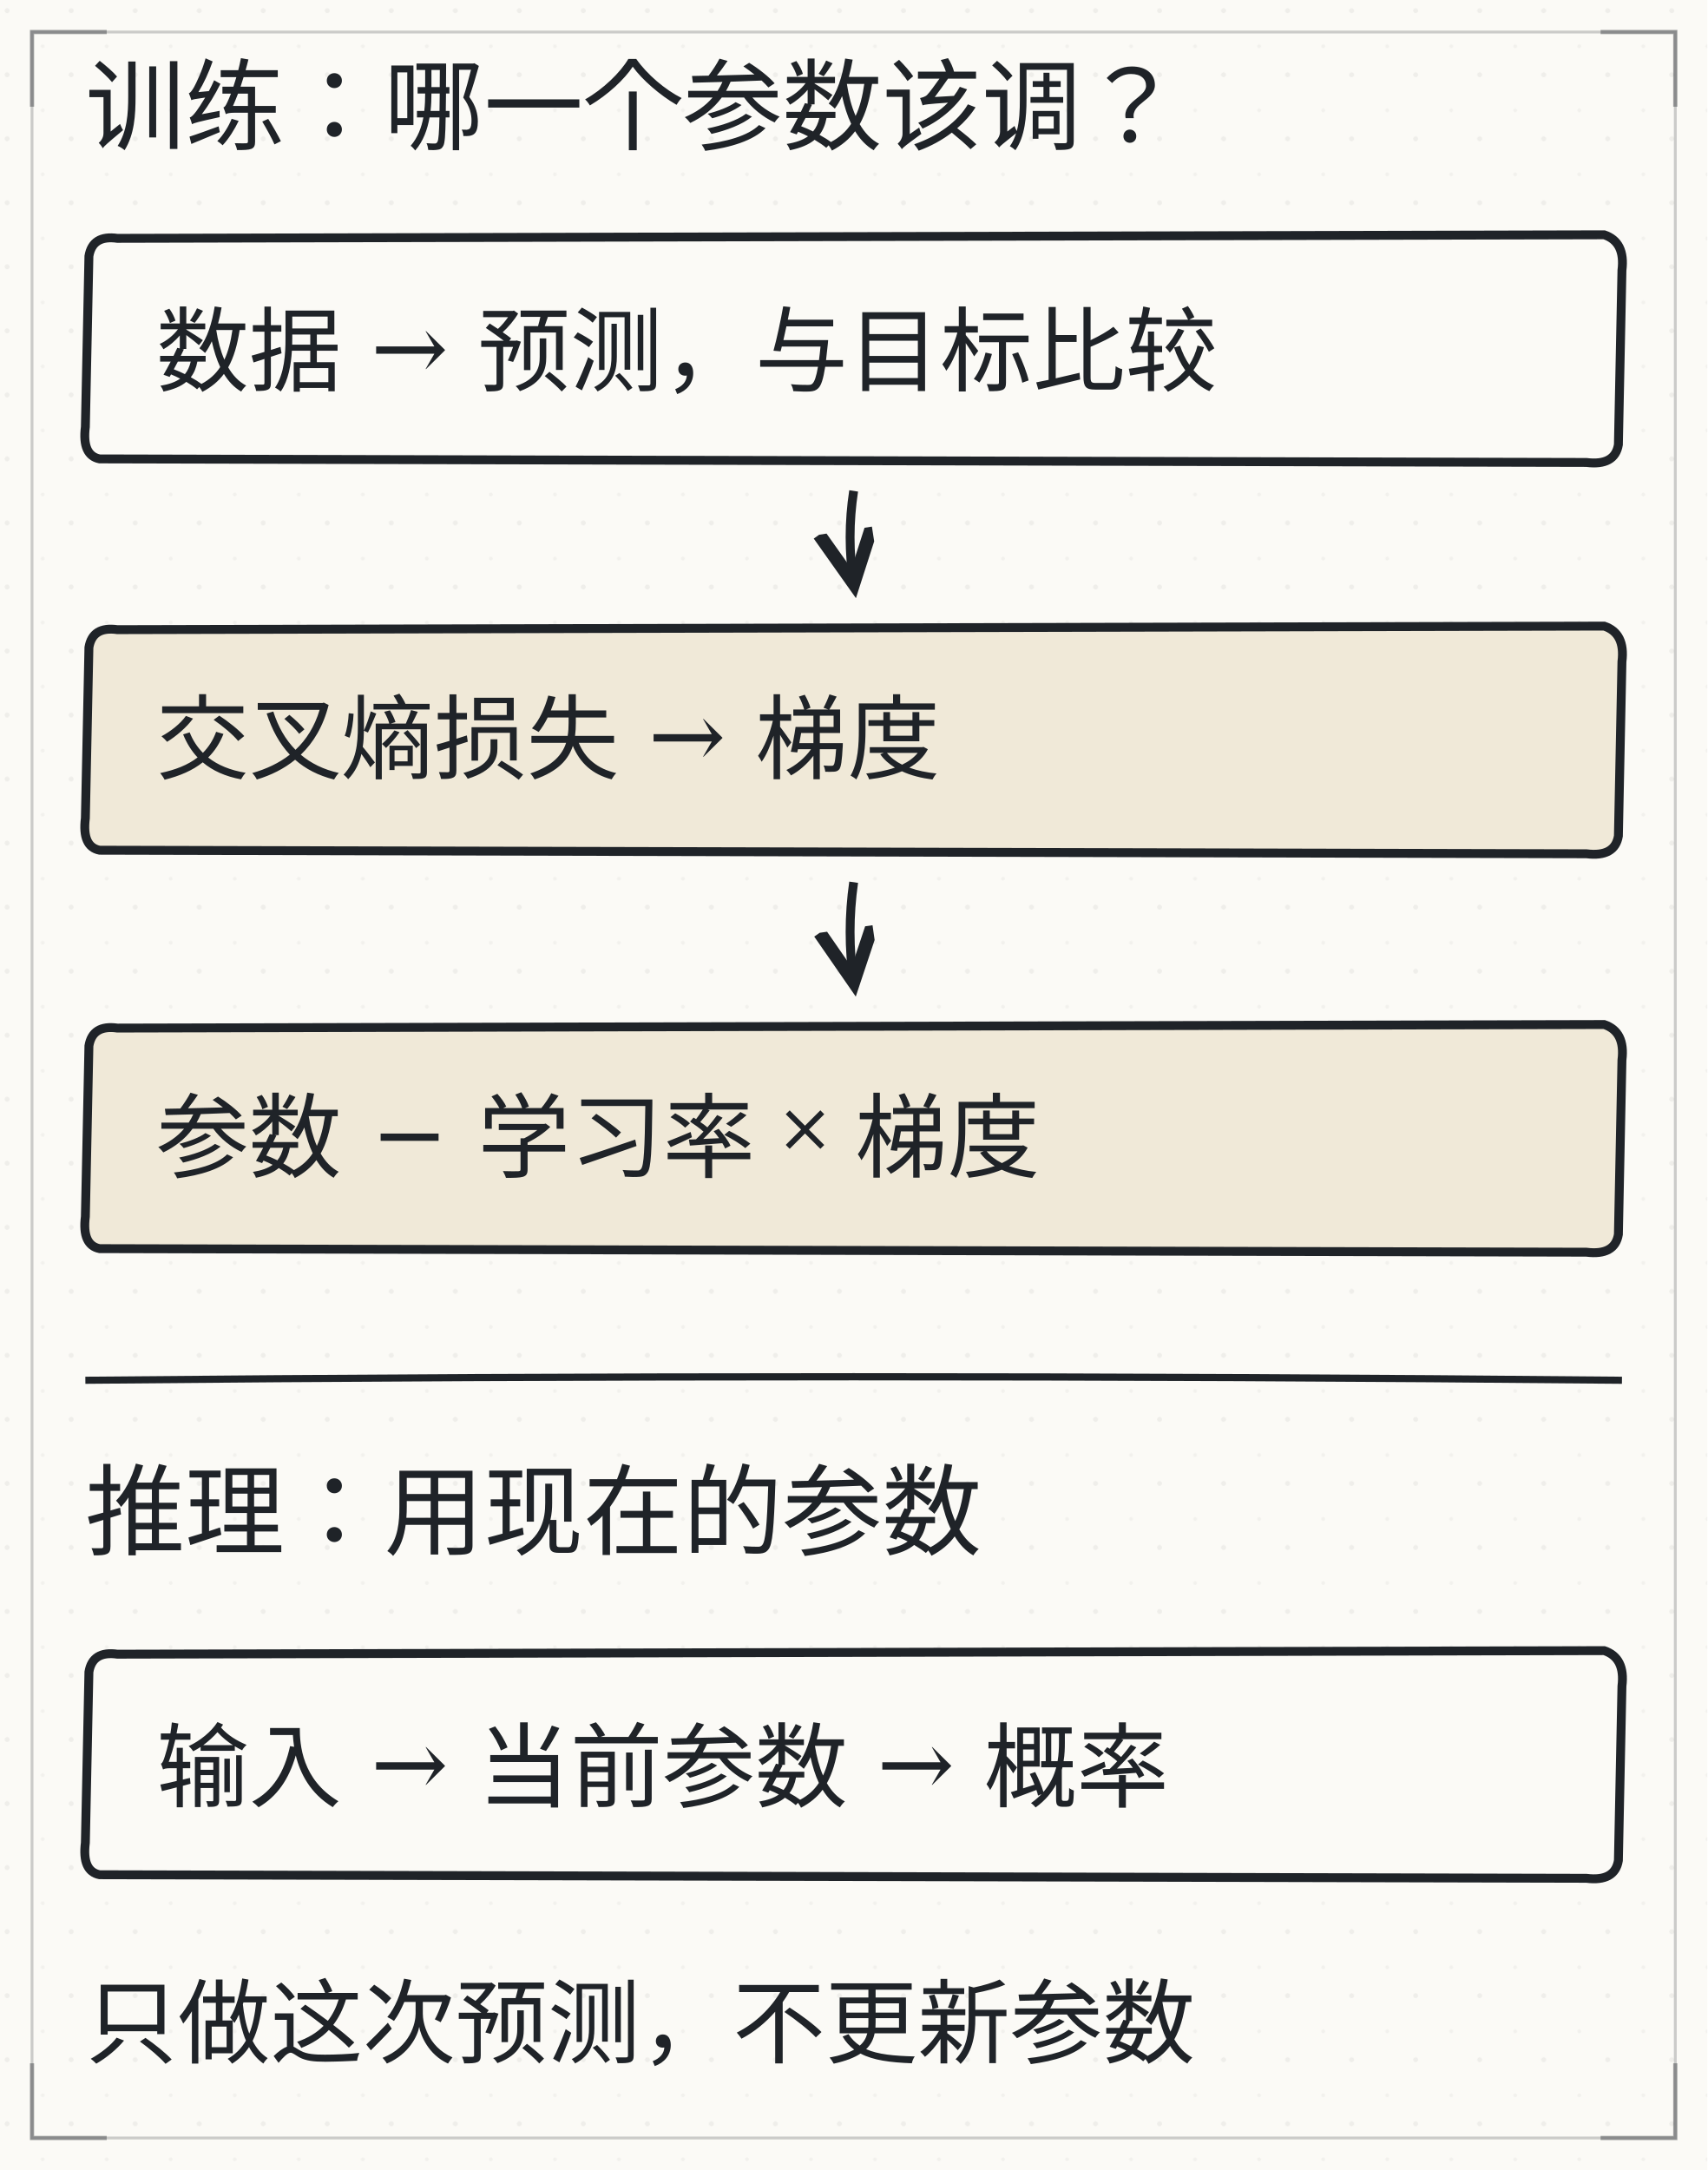
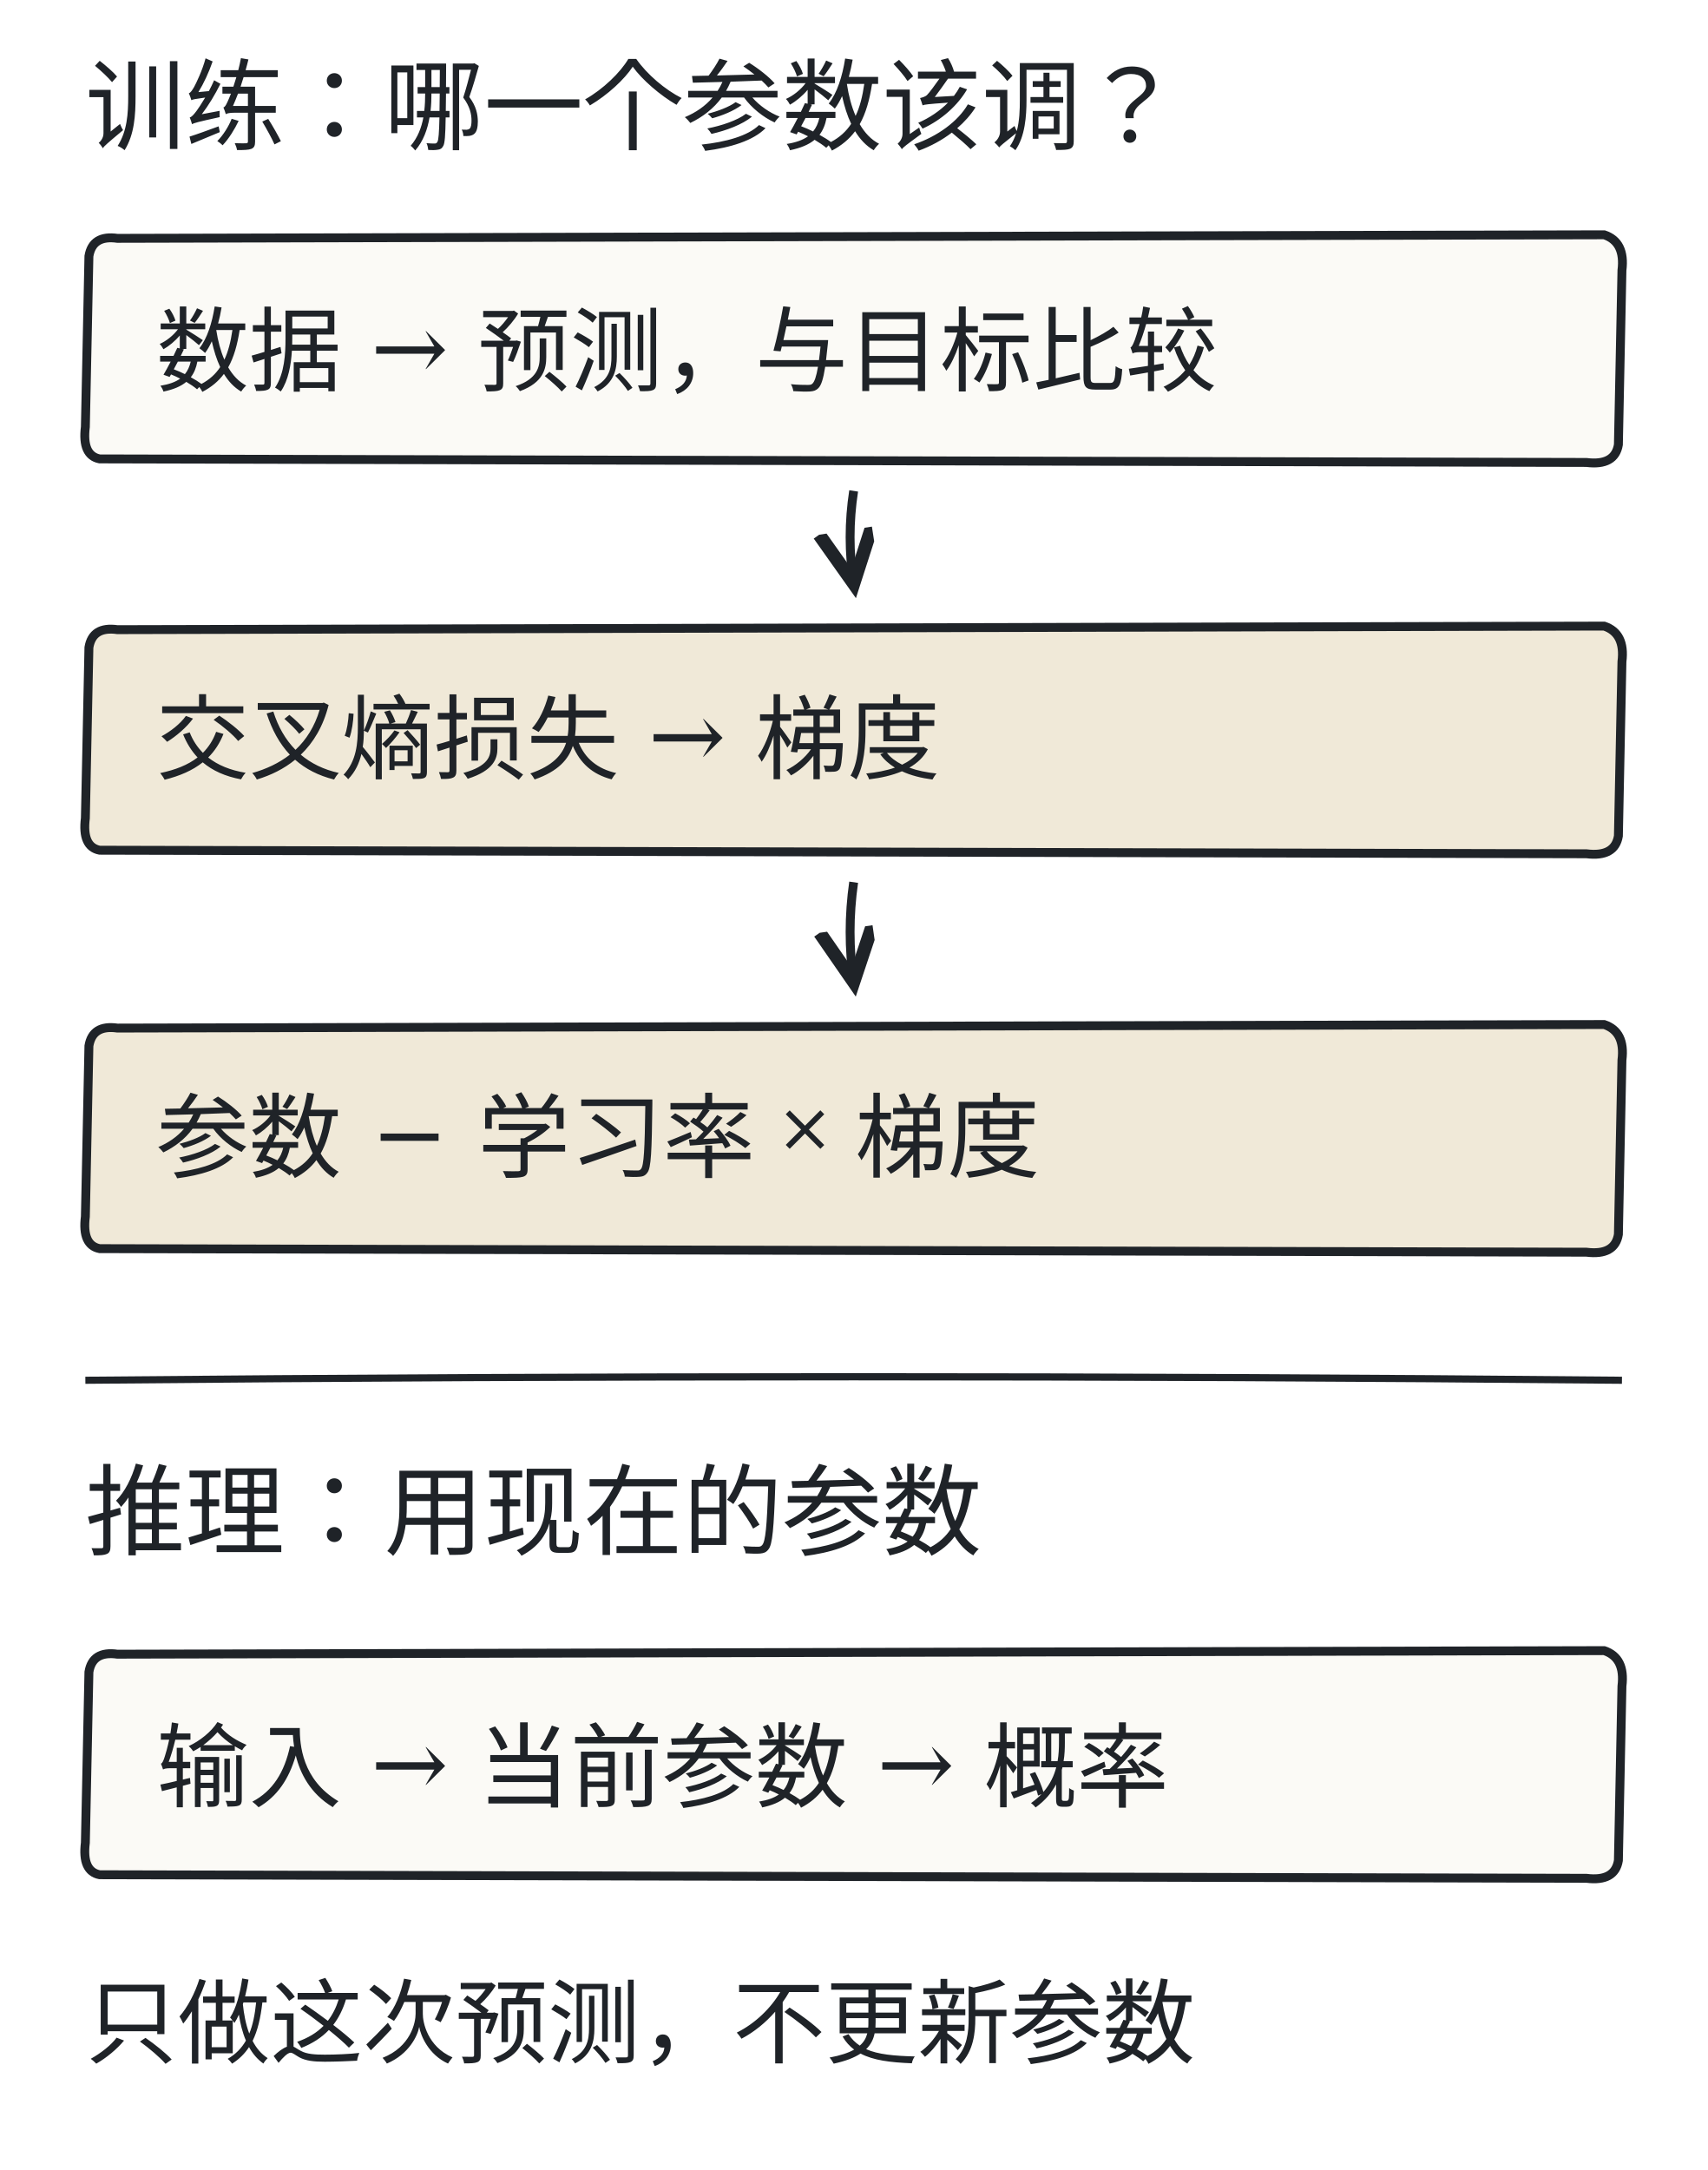
<svg xmlns="http://www.w3.org/2000/svg" width="480" height="610" viewBox="0 0 480 610" role="img" aria-labelledby="title desc">
-   <defs>
-     <pattern id="figure-grain" width="18" height="18" patternUnits="userSpaceOnUse">
-       <circle cx="2" cy="3" r=".7" fill="#1f2328" opacity=".16" />
-       <circle cx="12" cy="13" r=".55" fill="#1f2328" opacity=".11" />
-     </pattern>
-   </defs>
  <defs>
    <marker id="arrow" markerWidth="8" markerHeight="8" refX="6" refY="3" orient="auto">
      <path d="M0 0 L6 3 L0 6" fill="none" stroke="#1f2328" stroke-width="1.5" />
    </marker>
  </defs>
-   <rect width="480" height="610" fill="#fbfaf6" />
-   <rect width="480" height="610" fill="url(#figure-grain)" opacity=".34" />
-   <rect x="9" y="9" width="462" height="592" fill="none" stroke="#1f2328" stroke-width=".8" opacity=".22" />
-   <path d="M9 30 V9 H30 M450 9 H471 V30 M9 580 V601 H30 M450 601 H471 V580" fill="none" stroke="#1f2328" stroke-width="1.2" opacity=".38" />
  <g font-family="'Noto Serif SC','Source Han Serif SC','Songti SC','SimSun',serif" fill="#1f2328">
    <text x="24" y="40" font-size="28">训练：哪一个参数该调？</text>
    <path d="M33 67 L451 66 Q457 68 456 76 L455 125 Q454 131 446 130 L28 129 Q23 128 24 120 L25 72 Q26 66 33 67 Z" fill="#fbfaf6" stroke="#1f2328" stroke-width="2.5" />
    <text x="44" y="108" font-size="26">数据 → 预测，与目标比较</text>
    <path d="M240 138 Q238 151 240 164" fill="none" stroke="#1f2328" stroke-width="2.5" marker-end="url(#arrow)" />
    <path d="M33 177 L451 176 Q457 178 456 186 L455 235 Q454 241 446 240 L28 239 Q23 238 24 230 L25 182 Q26 176 33 177 Z" fill="#f0e9d8" stroke="#1f2328" stroke-width="2.5" />
    <text x="44" y="217" font-size="26">交叉熵损失 → 梯度</text>
    <path d="M240 248 Q238 262 240 276" fill="none" stroke="#1f2328" stroke-width="2.5" marker-end="url(#arrow)" />
    <path d="M33 289 L451 288 Q457 290 456 298 L455 347 Q454 353 446 352 L28 351 Q23 350 24 342 L25 294 Q26 288 33 289 Z" fill="#f0e9d8" stroke="#1f2328" stroke-width="2.5" />
    <text x="44" y="329" font-size="26">参数 − 学习率 × 梯度</text>
    <path d="M24 388 Q240 386 456 388" stroke="#1f2328" stroke-width="2" />
    <text x="24" y="435" font-size="28">推理：用现在的参数</text>
    <path d="M33 465 L451 464 Q457 466 456 474 L455 523 Q454 529 446 528 L28 527 Q23 526 24 518 L25 470 Q26 464 33 465 Z" fill="#fbfaf6" stroke="#1f2328" stroke-width="2.5" />
    <text x="44" y="506" font-size="26">输入 → 当前参数 → 概率</text>
    <text x="24" y="578" font-size="26">只做这次预测，不更新参数</text>
  </g>
</svg>
